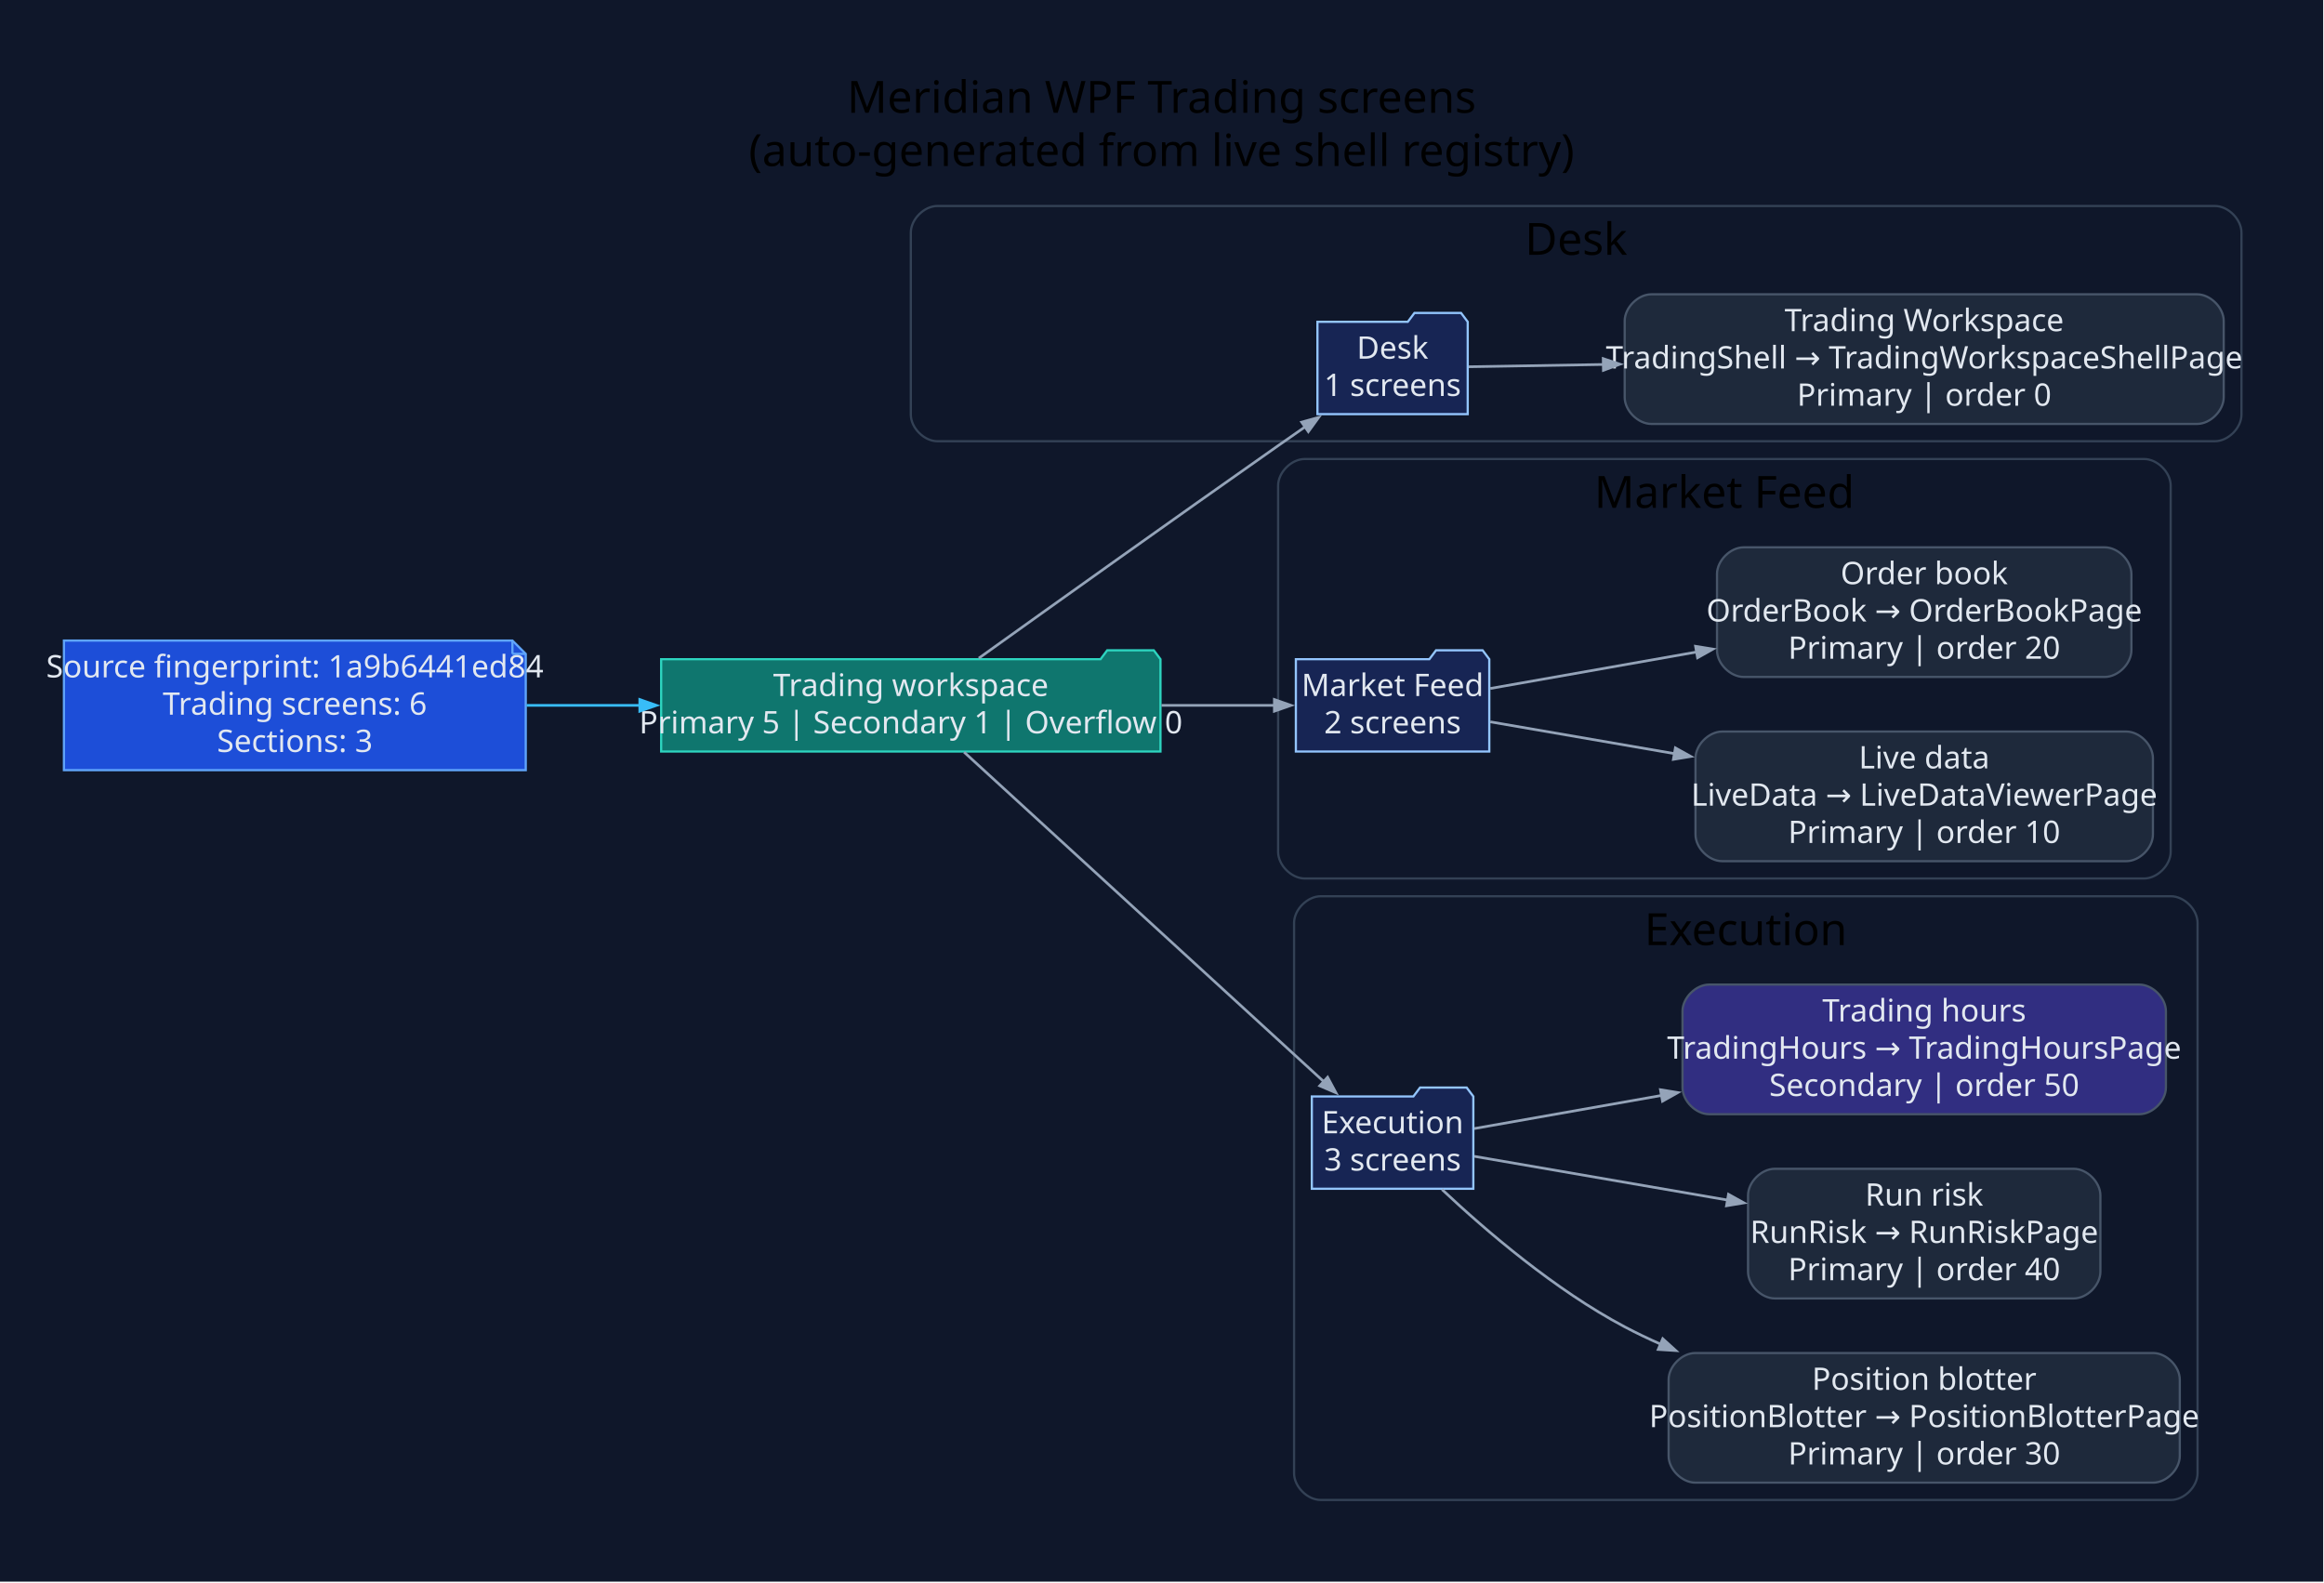
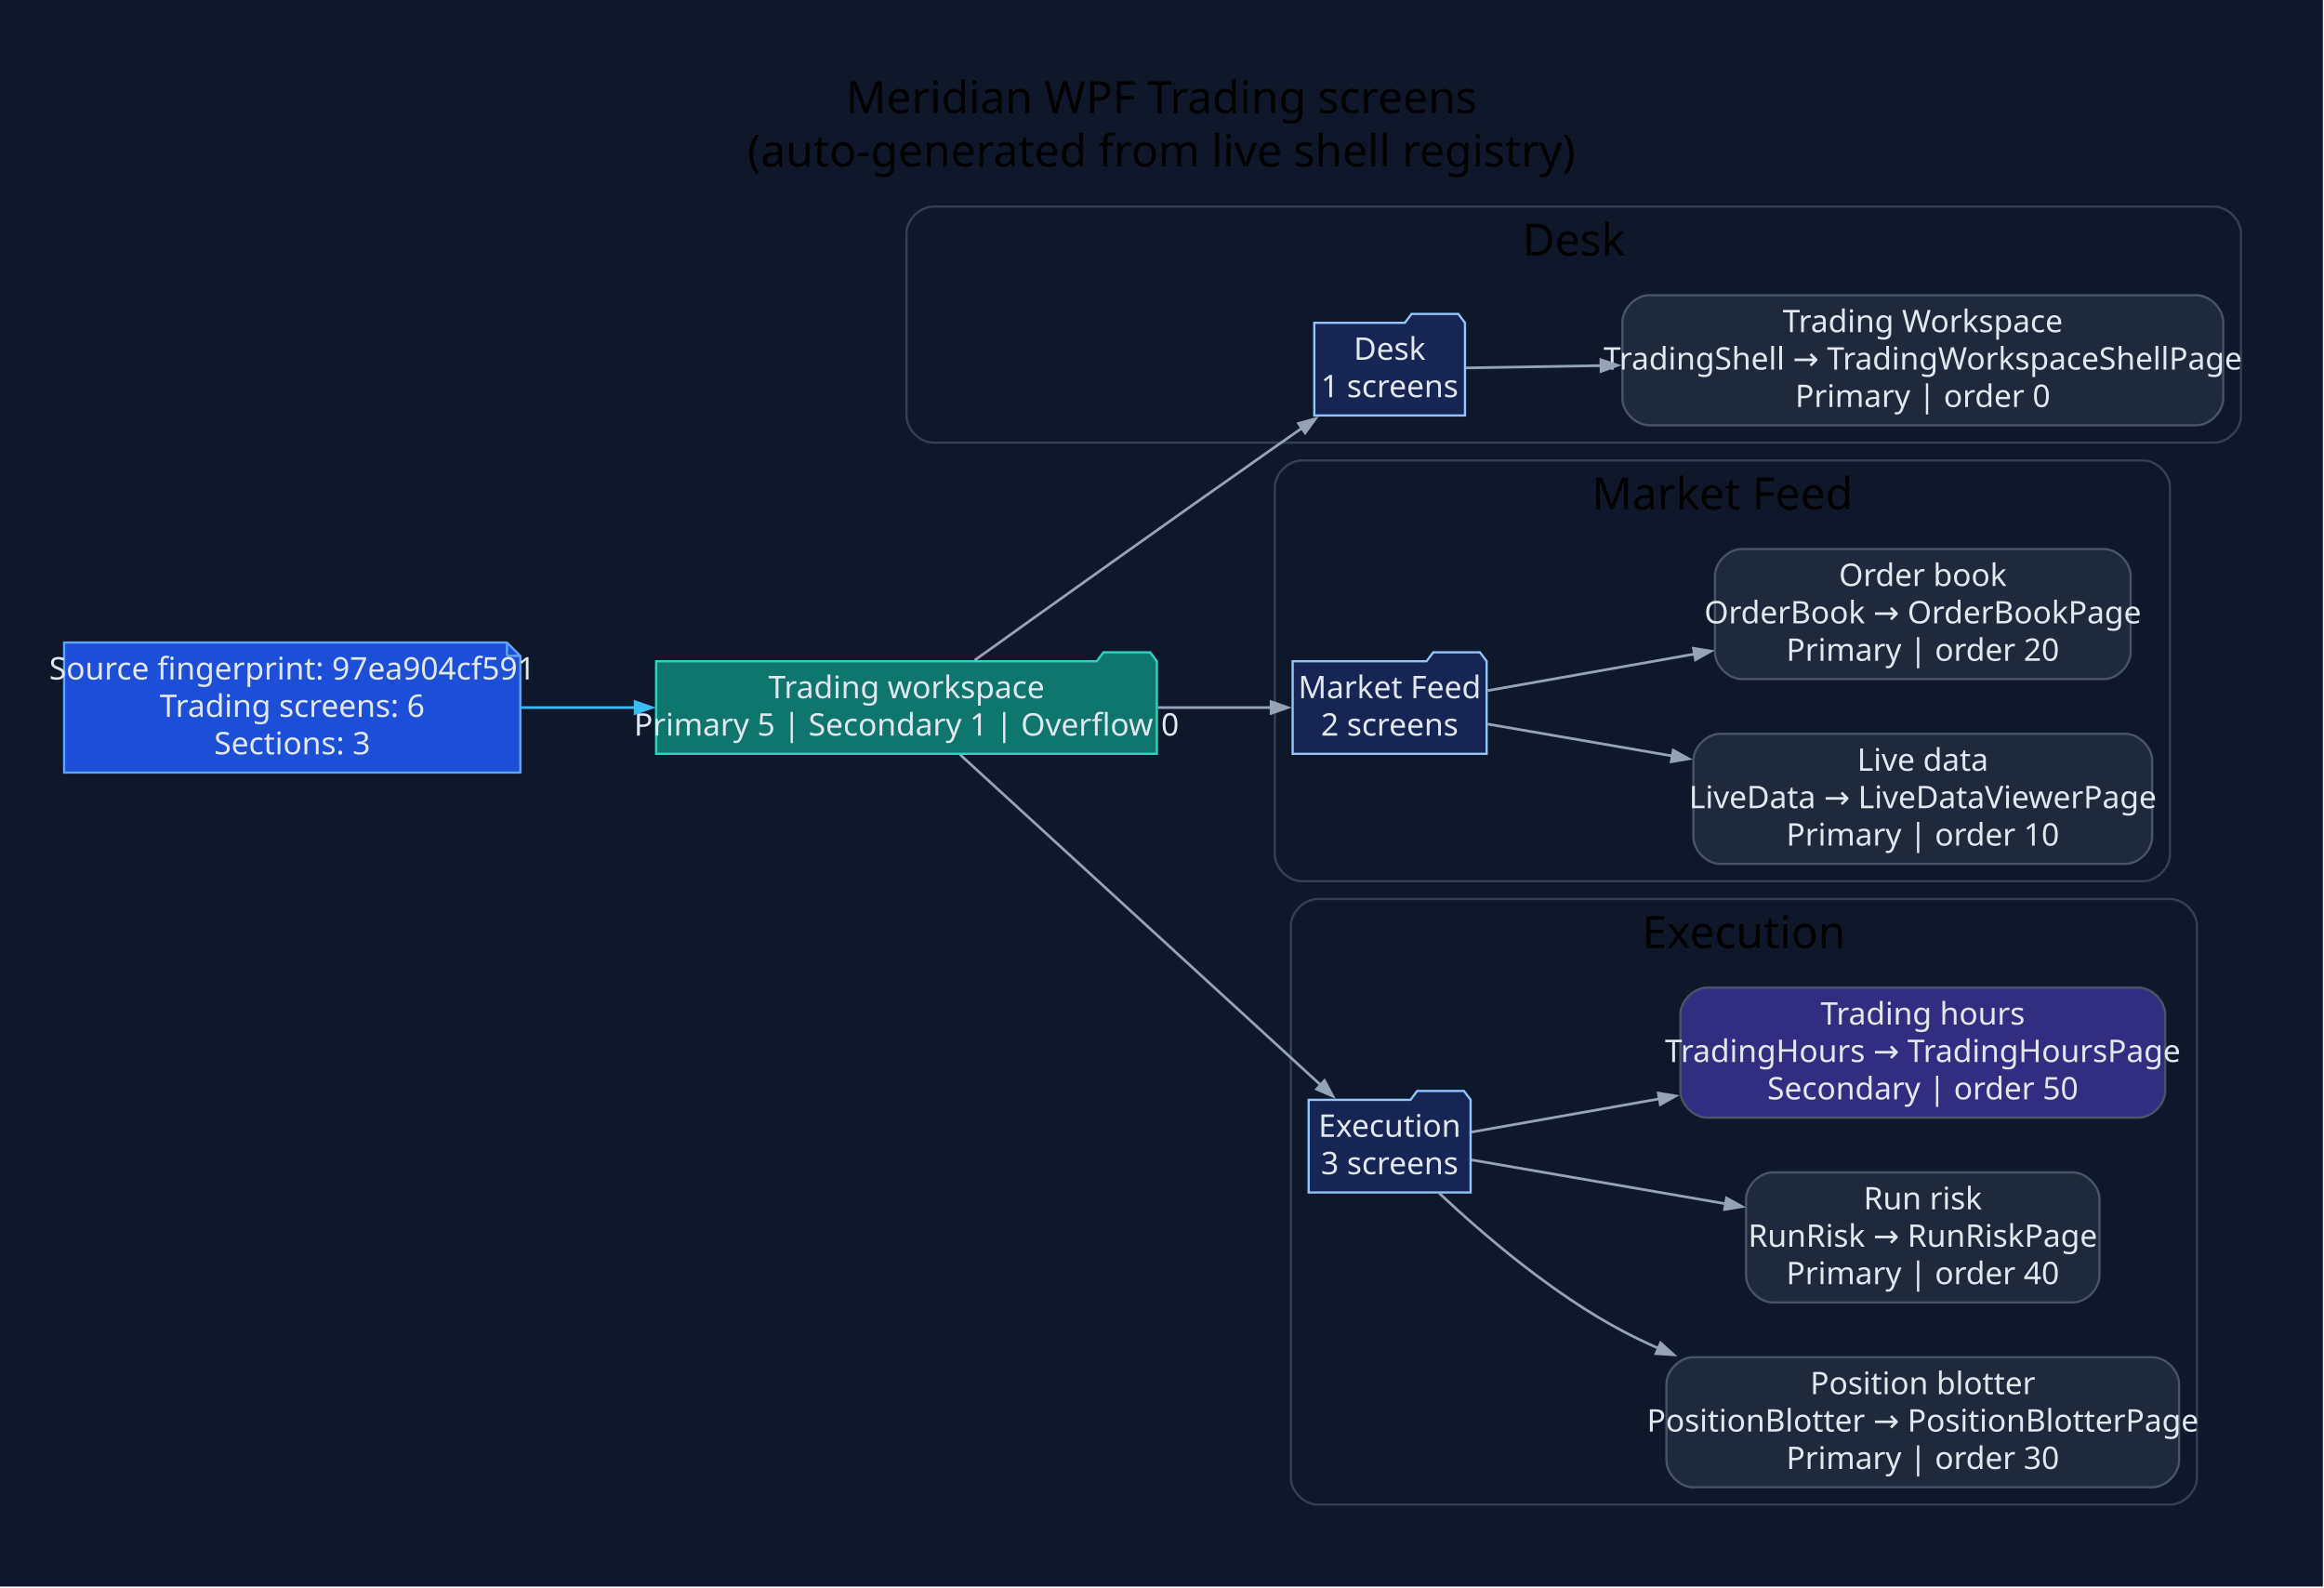
- <svg xmlns="http://www.w3.org/2000/svg" width="1047pt" height="713pt" viewBox="0.00 0.00 1047.00 713.00">
+ <svg xmlns="http://www.w3.org/2000/svg" width="1044pt" height="713pt" viewBox="0.00 0.00 1044.00 713.00">
  <g id="graph0" class="graph" transform="scale(1 1) rotate(0) translate(28.8 683.8)">
-     <polygon fill="#0f172a" stroke="none" points="-28.8,28.8 -28.8,-683.8 1017.82,-683.8 1017.82,28.8 -28.8,28.8" />
-     <text xml:space="preserve" text-anchor="middle" x="494.51" y="-633" font-family="Segoe UI" font-size="20.00">Meridian WPF Trading screens</text>
-     <text xml:space="preserve" text-anchor="middle" x="494.51" y="-609" font-family="Segoe UI" font-size="20.00">(auto-generated from live shell registry)</text>
+     <polygon fill="#0f172a" stroke="none" points="-28.8,28.8 -28.8,-683.8 1014.7,-683.8 1014.7,28.8 -28.8,28.8" />
+     <text xml:space="preserve" text-anchor="middle" x="492.95" y="-633" font-family="Segoe UI" font-size="20.00">Meridian WPF Trading screens</text>
+     <text xml:space="preserve" text-anchor="middle" x="492.95" y="-609" font-family="Segoe UI" font-size="20.00">(auto-generated from live shell registry)</text>
    <g id="clust1" class="cluster">
-       <path fill="#0f172a" stroke="#334155" d="M393.54,-485C393.54,-485 969.02,-485 969.02,-485 975.02,-485 981.02,-491 981.02,-497 981.02,-497 981.02,-579 981.02,-579 981.02,-585 975.02,-591 969.02,-591 969.02,-591 393.54,-591 393.54,-591 387.54,-591 381.54,-585 381.54,-579 381.54,-579 381.54,-497 381.54,-497 381.54,-491 387.54,-485 393.54,-485" />
-       <text xml:space="preserve" text-anchor="middle" x="681.28" y="-569" font-family="Segoe UI" font-size="20.00">Desk</text>
+       <path fill="#0f172a" stroke="#334155" d="M390.41,-485C390.41,-485 965.9,-485 965.9,-485 971.9,-485 977.9,-491 977.9,-497 977.9,-497 977.9,-579 977.9,-579 977.9,-585 971.9,-591 965.9,-591 965.9,-591 390.41,-591 390.41,-591 384.41,-591 378.41,-585 378.41,-579 378.41,-579 378.41,-497 378.41,-497 378.41,-491 384.41,-485 390.41,-485" />
+       <text xml:space="preserve" text-anchor="middle" x="678.16" y="-569" font-family="Segoe UI" font-size="20.00">Desk</text>
    </g>
    <g id="clust2" class="cluster">
-       <path fill="#0f172a" stroke="#334155" d="M559.01,-288C559.01,-288 937.13,-288 937.13,-288 943.13,-288 949.13,-294 949.13,-300 949.13,-300 949.13,-465 949.13,-465 949.13,-471 943.13,-477 937.13,-477 937.13,-477 559.01,-477 559.01,-477 553.01,-477 547.01,-471 547.01,-465 547.01,-465 547.01,-300 547.01,-300 547.01,-294 553.01,-288 559.01,-288" />
-       <text xml:space="preserve" text-anchor="middle" x="748.07" y="-455" font-family="Segoe UI" font-size="20.00">Market Feed</text>
+       <path fill="#0f172a" stroke="#334155" d="M555.89,-288C555.89,-288 934,-288 934,-288 940,-288 946,-294 946,-300 946,-300 946,-465 946,-465 946,-471 940,-477 934,-477 934,-477 555.89,-477 555.89,-477 549.89,-477 543.89,-471 543.89,-465 543.89,-465 543.89,-300 543.89,-300 543.89,-294 549.89,-288 555.89,-288" />
+       <text xml:space="preserve" text-anchor="middle" x="744.94" y="-455" font-family="Segoe UI" font-size="20.00">Market Feed</text>
    </g>
    <g id="clust3" class="cluster">
-       <path fill="#0f172a" stroke="#334155" d="M566.2,-8C566.2,-8 949.23,-8 949.23,-8 955.23,-8 961.23,-14 961.23,-20 961.23,-20 961.23,-268 961.23,-268 961.23,-274 955.23,-280 949.23,-280 949.23,-280 566.2,-280 566.2,-280 560.2,-280 554.2,-274 554.2,-268 554.2,-268 554.2,-20 554.2,-20 554.2,-14 560.2,-8 566.2,-8" />
-       <text xml:space="preserve" text-anchor="middle" x="757.72" y="-258" font-family="Segoe UI" font-size="20.00">Execution</text>
+       <path fill="#0f172a" stroke="#334155" d="M563.08,-8C563.08,-8 946.11,-8 946.11,-8 952.11,-8 958.11,-14 958.11,-20 958.11,-20 958.11,-268 958.11,-268 958.11,-274 952.11,-280 946.11,-280 946.11,-280 563.08,-280 563.08,-280 557.08,-280 551.08,-274 551.08,-268 551.08,-268 551.08,-20 551.08,-20 551.08,-14 557.08,-8 563.08,-8" />
+       <text xml:space="preserve" text-anchor="middle" x="754.59" y="-258" font-family="Segoe UI" font-size="20.00">Execution</text>
    </g>
    <g id="node1" class="node">
-       <polygon fill="#1d4ed8" stroke="#60a5fa" points="202.06,-395.2 0,-395.2 0,-336.8 208.06,-336.8 208.06,-389.2 202.06,-395.2" />
-       <polyline fill="none" stroke="#60a5fa" points="202.06,-395.2 202.06,-389.2" />
-       <polyline fill="none" stroke="#60a5fa" points="208.06,-389.2 202.06,-389.2" />
-       <text xml:space="preserve" text-anchor="middle" x="104.03" y="-378.6" font-family="Segoe UI" font-size="14.00" fill="#e2e8f0">Source fingerprint: 1a9b6441ed84</text>
-       <text xml:space="preserve" text-anchor="middle" x="104.03" y="-361.8" font-family="Segoe UI" font-size="14.00" fill="#e2e8f0">Trading screens: 6</text>
-       <text xml:space="preserve" text-anchor="middle" x="104.03" y="-345" font-family="Segoe UI" font-size="14.00" fill="#e2e8f0">Sections: 3</text>
+       <polygon fill="#1d4ed8" stroke="#60a5fa" points="198.94,-395.2 0,-395.2 0,-336.8 204.94,-336.8 204.94,-389.2 198.94,-395.2" />
+       <polyline fill="none" stroke="#60a5fa" points="198.94,-395.2 198.94,-389.2" />
+       <polyline fill="none" stroke="#60a5fa" points="204.94,-389.2 198.94,-389.2" />
+       <text xml:space="preserve" text-anchor="middle" x="102.47" y="-378.6" font-family="Segoe UI" font-size="14.00" fill="#e2e8f0">Source fingerprint: 97ea904cf591</text>
+       <text xml:space="preserve" text-anchor="middle" x="102.47" y="-361.8" font-family="Segoe UI" font-size="14.00" fill="#e2e8f0">Trading screens: 6</text>
+       <text xml:space="preserve" text-anchor="middle" x="102.47" y="-345" font-family="Segoe UI" font-size="14.00" fill="#e2e8f0">Sections: 3</text>
    </g>
    <g id="node2" class="node">
-       <polygon fill="#0f766e" stroke="#2dd4bf" points="494.01,-386.8 491.01,-390.8 470.01,-390.8 467.01,-386.8 269.06,-386.8 269.06,-345.2 494.01,-345.2 494.01,-386.8" />
-       <text xml:space="preserve" text-anchor="middle" x="381.54" y="-370.2" font-family="Segoe UI" font-size="14.00" fill="#e2e8f0">Trading workspace</text>
-       <text xml:space="preserve" text-anchor="middle" x="381.54" y="-353.4" font-family="Segoe UI" font-size="14.00" fill="#e2e8f0">Primary 5 | Secondary 1 | Overflow 0</text>
+       <polygon fill="#0f766e" stroke="#2dd4bf" points="490.89,-386.8 487.89,-390.8 466.89,-390.8 463.89,-386.8 265.94,-386.8 265.94,-345.2 490.89,-345.2 490.89,-386.8" />
+       <text xml:space="preserve" text-anchor="middle" x="378.41" y="-370.2" font-family="Segoe UI" font-size="14.00" fill="#e2e8f0">Trading workspace</text>
+       <text xml:space="preserve" text-anchor="middle" x="378.41" y="-353.4" font-family="Segoe UI" font-size="14.00" fill="#e2e8f0">Primary 5 | Secondary 1 | Overflow 0</text>
    </g>
    <g id="edge1" class="edge">
-       <path fill="none" stroke="#38bdf8" stroke-width="1.2" d="M208.4,-366C225.18,-366 242.68,-366 259.82,-366" />
-       <polygon fill="#38bdf8" stroke="#38bdf8" stroke-width="1.2" points="259.43,-368.63 266.93,-366 259.43,-363.38 259.43,-368.63" />
+       <path fill="none" stroke="#38bdf8" stroke-width="1.2" d="M205.09,-366C221.94,-366 239.57,-366 256.84,-366" />
+       <polygon fill="#38bdf8" stroke="#38bdf8" stroke-width="1.2" points="256.51,-368.63 264.01,-366 256.51,-363.38 256.51,-368.63" />
    </g>
    <g id="node3" class="node">
-       <polygon fill="#172554" stroke="#93c5fd" points="632.43,-538.8 629.43,-542.8 608.43,-542.8 605.43,-538.8 564.73,-538.8 564.73,-497.2 632.43,-497.2 632.43,-538.8" />
-       <text xml:space="preserve" text-anchor="middle" x="598.58" y="-522.2" font-family="Segoe UI" font-size="14.00" fill="#e2e8f0">Desk</text>
-       <text xml:space="preserve" text-anchor="middle" x="598.58" y="-505.4" font-family="Segoe UI" font-size="14.00" fill="#e2e8f0">1 screens</text>
+       <polygon fill="#172554" stroke="#93c5fd" points="629.31,-538.8 626.31,-542.8 605.31,-542.8 602.31,-538.8 561.61,-538.8 561.61,-497.2 629.31,-497.2 629.31,-538.8" />
+       <text xml:space="preserve" text-anchor="middle" x="595.46" y="-522.2" font-family="Segoe UI" font-size="14.00" fill="#e2e8f0">Desk</text>
+       <text xml:space="preserve" text-anchor="middle" x="595.46" y="-505.4" font-family="Segoe UI" font-size="14.00" fill="#e2e8f0">1 screens</text>
    </g>
    <g id="edge2" class="edge">
-       <path fill="none" stroke="#94a3b8" stroke-width="1.2" d="M412.17,-387.25C445.04,-410.78 499.68,-449.79 547.01,-483 551,-485.8 555.17,-488.71 559.34,-491.61" />
-       <polygon fill="#94a3b8" stroke="#94a3b8" stroke-width="1.2" points="557.63,-493.62 565.29,-495.74 560.63,-489.31 557.63,-493.62" />
+       <path fill="none" stroke="#94a3b8" stroke-width="1.2" d="M409.04,-387.25C441.91,-410.78 496.56,-449.79 543.89,-483 547.87,-485.8 552.05,-488.71 556.21,-491.61" />
+       <polygon fill="#94a3b8" stroke="#94a3b8" stroke-width="1.2" points="554.51,-493.62 562.17,-495.74 557.5,-489.31 554.51,-493.62" />
    </g>
    <g id="node5" class="node">
-       <polygon fill="#172554" stroke="#93c5fd" points="642.15,-386.8 639.15,-390.8 618.15,-390.8 615.15,-386.8 555.01,-386.8 555.01,-345.2 642.15,-345.2 642.15,-386.8" />
-       <text xml:space="preserve" text-anchor="middle" x="598.58" y="-370.2" font-family="Segoe UI" font-size="14.00" fill="#e2e8f0">Market Feed</text>
-       <text xml:space="preserve" text-anchor="middle" x="598.58" y="-353.4" font-family="Segoe UI" font-size="14.00" fill="#e2e8f0">2 screens</text>
+       <polygon fill="#172554" stroke="#93c5fd" points="639.03,-386.8 636.03,-390.8 615.03,-390.8 612.03,-386.8 551.89,-386.8 551.89,-345.2 639.03,-345.2 639.03,-386.8" />
+       <text xml:space="preserve" text-anchor="middle" x="595.46" y="-370.2" font-family="Segoe UI" font-size="14.00" fill="#e2e8f0">Market Feed</text>
+       <text xml:space="preserve" text-anchor="middle" x="595.46" y="-353.4" font-family="Segoe UI" font-size="14.00" fill="#e2e8f0">2 screens</text>
    </g>
    <g id="edge4" class="edge">
-       <path fill="none" stroke="#94a3b8" stroke-width="1.2" d="M494.47,-366C512.38,-366 530.13,-366 545.73,-366" />
-       <polygon fill="#94a3b8" stroke="#94a3b8" stroke-width="1.2" points="545.33,-368.63 552.83,-366 545.33,-363.38 545.33,-368.63" />
+       <path fill="none" stroke="#94a3b8" stroke-width="1.2" d="M491.34,-366C509.26,-366 527.01,-366 542.61,-366" />
+       <polygon fill="#94a3b8" stroke="#94a3b8" stroke-width="1.2" points="542.21,-368.63 549.71,-366 542.21,-363.38 542.21,-368.63" />
    </g>
    <g id="node8" class="node">
-       <polygon fill="#172554" stroke="#93c5fd" points="634.96,-189.8 631.96,-193.8 610.96,-193.8 607.96,-189.8 562.2,-189.8 562.2,-148.2 634.96,-148.2 634.96,-189.8" />
-       <text xml:space="preserve" text-anchor="middle" x="598.58" y="-173.2" font-family="Segoe UI" font-size="14.00" fill="#e2e8f0">Execution</text>
-       <text xml:space="preserve" text-anchor="middle" x="598.58" y="-156.4" font-family="Segoe UI" font-size="14.00" fill="#e2e8f0">3 screens</text>
+       <polygon fill="#172554" stroke="#93c5fd" points="631.84,-189.8 628.84,-193.8 607.84,-193.8 604.84,-189.8 559.08,-189.8 559.08,-148.2 631.84,-148.2 631.84,-189.8" />
+       <text xml:space="preserve" text-anchor="middle" x="595.46" y="-173.2" font-family="Segoe UI" font-size="14.00" fill="#e2e8f0">Execution</text>
+       <text xml:space="preserve" text-anchor="middle" x="595.46" y="-156.4" font-family="Segoe UI" font-size="14.00" fill="#e2e8f0">3 screens</text>
    </g>
    <g id="edge7" class="edge">
-       <path fill="none" stroke="#94a3b8" stroke-width="1.2" d="M405.55,-344.92C444.73,-309.02 524.37,-236.06 567.77,-196.31" />
-       <polygon fill="#94a3b8" stroke="#94a3b8" stroke-width="1.2" points="569.31,-198.46 573.07,-191.46 565.76,-194.59 569.31,-198.46" />
+       <path fill="none" stroke="#94a3b8" stroke-width="1.2" d="M402.43,-344.92C441.61,-309.02 521.25,-236.06 564.64,-196.31" />
+       <polygon fill="#94a3b8" stroke="#94a3b8" stroke-width="1.2" points="566.19,-198.46 569.94,-191.46 562.64,-194.59 566.19,-198.46" />
    </g>
    <g id="node4" class="node">
-       <path fill="#1e293b" stroke="#475569" d="M961.02,-551.2C961.02,-551.2 715.15,-551.2 715.15,-551.2 709.15,-551.2 703.15,-545.2 703.15,-539.2 703.15,-539.2 703.15,-504.8 703.15,-504.8 703.15,-498.8 709.15,-492.8 715.15,-492.8 715.15,-492.8 961.02,-492.8 961.02,-492.8 967.02,-492.8 973.02,-498.8 973.02,-504.8 973.02,-504.8 973.02,-539.2 973.02,-539.2 973.02,-545.2 967.02,-551.2 961.02,-551.2" />
-       <text xml:space="preserve" text-anchor="middle" x="838.09" y="-534.6" font-family="Segoe UI" font-size="14.00" fill="#e2e8f0">Trading Workspace</text>
-       <text xml:space="preserve" text-anchor="middle" x="838.09" y="-517.8" font-family="Segoe UI" font-size="14.00" fill="#e2e8f0">TradingShell → TradingWorkspaceShellPage</text>
-       <text xml:space="preserve" text-anchor="middle" x="838.09" y="-501" font-family="Segoe UI" font-size="14.00" fill="#e2e8f0">Primary | order 0</text>
+       <path fill="#1e293b" stroke="#475569" d="M957.9,-551.2C957.9,-551.2 712.03,-551.2 712.03,-551.2 706.03,-551.2 700.03,-545.2 700.03,-539.2 700.03,-539.2 700.03,-504.8 700.03,-504.8 700.03,-498.8 706.03,-492.8 712.03,-492.8 712.03,-492.8 957.9,-492.8 957.9,-492.8 963.9,-492.8 969.9,-498.8 969.9,-504.8 969.9,-504.8 969.9,-539.2 969.9,-539.2 969.9,-545.2 963.9,-551.2 957.9,-551.2" />
+       <text xml:space="preserve" text-anchor="middle" x="834.96" y="-534.6" font-family="Segoe UI" font-size="14.00" fill="#e2e8f0">Trading Workspace</text>
+       <text xml:space="preserve" text-anchor="middle" x="834.96" y="-517.8" font-family="Segoe UI" font-size="14.00" fill="#e2e8f0">TradingShell → TradingWorkspaceShellPage</text>
+       <text xml:space="preserve" text-anchor="middle" x="834.96" y="-501" font-family="Segoe UI" font-size="14.00" fill="#e2e8f0">Primary | order 0</text>
    </g>
    <g id="edge3" class="edge">
-       <path fill="none" stroke="#94a3b8" stroke-width="1.2" d="M632.86,-518.56C649.54,-518.84 671,-519.2 693.73,-519.59" />
-       <polygon fill="#94a3b8" stroke="#94a3b8" stroke-width="1.2" points="693.48,-522.21 701.02,-519.71 693.56,-516.96 693.48,-522.21" />
+       <path fill="none" stroke="#94a3b8" stroke-width="1.2" d="M629.73,-518.56C646.41,-518.84 667.88,-519.2 690.6,-519.59" />
+       <polygon fill="#94a3b8" stroke="#94a3b8" stroke-width="1.2" points="690.35,-522.21 697.89,-519.71 690.44,-516.96 690.35,-522.21" />
    </g>
    <g id="node6" class="node">
-       <path fill="#1e293b" stroke="#475569" d="M929.13,-354.2C929.13,-354.2 747.05,-354.2 747.05,-354.2 741.05,-354.2 735.05,-348.2 735.05,-342.2 735.05,-342.2 735.05,-307.8 735.05,-307.8 735.05,-301.8 741.05,-295.8 747.05,-295.8 747.05,-295.8 929.13,-295.8 929.13,-295.8 935.13,-295.8 941.13,-301.8 941.13,-307.8 941.13,-307.8 941.13,-342.2 941.13,-342.2 941.13,-348.2 935.13,-354.2 929.13,-354.2" />
-       <text xml:space="preserve" text-anchor="middle" x="838.09" y="-337.6" font-family="Segoe UI" font-size="14.00" fill="#e2e8f0">Live data</text>
-       <text xml:space="preserve" text-anchor="middle" x="838.09" y="-320.8" font-family="Segoe UI" font-size="14.00" fill="#e2e8f0">LiveData → LiveDataViewerPage</text>
-       <text xml:space="preserve" text-anchor="middle" x="838.09" y="-304" font-family="Segoe UI" font-size="14.00" fill="#e2e8f0">Primary | order 10</text>
+       <path fill="#1e293b" stroke="#475569" d="M926,-354.2C926,-354.2 743.92,-354.2 743.92,-354.2 737.92,-354.2 731.92,-348.2 731.92,-342.2 731.92,-342.2 731.92,-307.8 731.92,-307.8 731.92,-301.8 737.92,-295.8 743.92,-295.8 743.92,-295.8 926,-295.8 926,-295.8 932,-295.8 938,-301.8 938,-307.8 938,-307.8 938,-342.2 938,-342.2 938,-348.2 932,-354.2 926,-354.2" />
+       <text xml:space="preserve" text-anchor="middle" x="834.96" y="-337.6" font-family="Segoe UI" font-size="14.00" fill="#e2e8f0">Live data</text>
+       <text xml:space="preserve" text-anchor="middle" x="834.96" y="-320.8" font-family="Segoe UI" font-size="14.00" fill="#e2e8f0">LiveData → LiveDataViewerPage</text>
+       <text xml:space="preserve" text-anchor="middle" x="834.96" y="-304" font-family="Segoe UI" font-size="14.00" fill="#e2e8f0">Primary | order 10</text>
    </g>
    <g id="edge5" class="edge">
-       <path fill="none" stroke="#94a3b8" stroke-width="1.2" d="M642.59,-358.58C665.97,-354.54 696.08,-349.34 725.58,-344.25" />
-       <polygon fill="#94a3b8" stroke="#94a3b8" stroke-width="1.2" points="725.98,-346.84 732.92,-342.98 725.08,-341.67 725.98,-346.84" />
+       <path fill="none" stroke="#94a3b8" stroke-width="1.2" d="M639.47,-358.58C662.85,-354.54 692.95,-349.34 722.46,-344.25" />
+       <polygon fill="#94a3b8" stroke="#94a3b8" stroke-width="1.2" points="722.85,-346.84 729.8,-342.98 721.96,-341.67 722.85,-346.84" />
    </g>
    <g id="node7" class="node">
-       <path fill="#1e293b" stroke="#475569" d="M919.43,-437.2C919.43,-437.2 756.74,-437.2 756.74,-437.2 750.74,-437.2 744.74,-431.2 744.74,-425.2 744.74,-425.2 744.74,-390.8 744.74,-390.8 744.74,-384.8 750.74,-378.8 756.74,-378.8 756.74,-378.8 919.43,-378.8 919.43,-378.8 925.43,-378.8 931.43,-384.8 931.43,-390.8 931.43,-390.8 931.43,-425.2 931.43,-425.2 931.43,-431.2 925.43,-437.2 919.43,-437.2" />
-       <text xml:space="preserve" text-anchor="middle" x="838.09" y="-420.6" font-family="Segoe UI" font-size="14.00" fill="#e2e8f0">Order book</text>
-       <text xml:space="preserve" text-anchor="middle" x="838.09" y="-403.8" font-family="Segoe UI" font-size="14.00" fill="#e2e8f0">OrderBook → OrderBookPage</text>
-       <text xml:space="preserve" text-anchor="middle" x="838.09" y="-387" font-family="Segoe UI" font-size="14.00" fill="#e2e8f0">Primary | order 20</text>
+       <path fill="#1e293b" stroke="#475569" d="M916.31,-437.2C916.31,-437.2 753.62,-437.2 753.62,-437.2 747.62,-437.2 741.62,-431.2 741.62,-425.2 741.62,-425.2 741.62,-390.8 741.62,-390.8 741.62,-384.8 747.62,-378.8 753.62,-378.8 753.62,-378.8 916.31,-378.8 916.31,-378.8 922.31,-378.8 928.31,-384.8 928.31,-390.8 928.31,-390.8 928.31,-425.2 928.31,-425.2 928.31,-431.2 922.31,-437.2 916.31,-437.2" />
+       <text xml:space="preserve" text-anchor="middle" x="834.96" y="-420.6" font-family="Segoe UI" font-size="14.00" fill="#e2e8f0">Order book</text>
+       <text xml:space="preserve" text-anchor="middle" x="834.96" y="-403.8" font-family="Segoe UI" font-size="14.00" fill="#e2e8f0">OrderBook → OrderBookPage</text>
+       <text xml:space="preserve" text-anchor="middle" x="834.96" y="-387" font-family="Segoe UI" font-size="14.00" fill="#e2e8f0">Primary | order 20</text>
    </g>
    <g id="edge6" class="edge">
-       <path fill="none" stroke="#94a3b8" stroke-width="1.2" d="M642.59,-373.61C668.62,-378.21 702.97,-384.28 735.56,-390.05" />
-       <polygon fill="#94a3b8" stroke="#94a3b8" stroke-width="1.2" points="735.07,-392.62 742.91,-391.35 735.98,-387.46 735.07,-392.62" />
+       <path fill="none" stroke="#94a3b8" stroke-width="1.2" d="M639.47,-373.61C665.49,-378.21 699.85,-384.28 732.44,-390.05" />
+       <polygon fill="#94a3b8" stroke="#94a3b8" stroke-width="1.2" points="731.94,-392.62 739.79,-391.35 732.86,-387.46 731.94,-392.62" />
    </g>
    <g id="node9" class="node">
-       <path fill="#1e293b" stroke="#475569" d="M941.23,-74.2C941.23,-74.2 734.94,-74.2 734.94,-74.2 728.94,-74.2 722.94,-68.2 722.94,-62.2 722.94,-62.2 722.94,-27.8 722.94,-27.8 722.94,-21.8 728.94,-15.8 734.94,-15.8 734.94,-15.8 941.23,-15.8 941.23,-15.8 947.23,-15.8 953.23,-21.8 953.23,-27.8 953.23,-27.8 953.23,-62.2 953.23,-62.2 953.23,-68.2 947.23,-74.2 941.23,-74.2" />
-       <text xml:space="preserve" text-anchor="middle" x="838.09" y="-57.6" font-family="Segoe UI" font-size="14.00" fill="#e2e8f0">Position blotter</text>
-       <text xml:space="preserve" text-anchor="middle" x="838.09" y="-40.8" font-family="Segoe UI" font-size="14.00" fill="#e2e8f0">PositionBlotter → PositionBlotterPage</text>
-       <text xml:space="preserve" text-anchor="middle" x="838.09" y="-24" font-family="Segoe UI" font-size="14.00" fill="#e2e8f0">Primary | order 30</text>
+       <path fill="#1e293b" stroke="#475569" d="M938.11,-74.2C938.11,-74.2 731.82,-74.2 731.82,-74.2 725.82,-74.2 719.82,-68.2 719.82,-62.2 719.82,-62.2 719.82,-27.8 719.82,-27.8 719.82,-21.8 725.82,-15.8 731.82,-15.8 731.82,-15.8 938.11,-15.8 938.11,-15.8 944.11,-15.8 950.11,-21.8 950.11,-27.8 950.11,-27.8 950.11,-62.2 950.11,-62.2 950.11,-68.2 944.11,-74.2 938.11,-74.2" />
+       <text xml:space="preserve" text-anchor="middle" x="834.96" y="-57.6" font-family="Segoe UI" font-size="14.00" fill="#e2e8f0">Position blotter</text>
+       <text xml:space="preserve" text-anchor="middle" x="834.96" y="-40.8" font-family="Segoe UI" font-size="14.00" fill="#e2e8f0">PositionBlotter → PositionBlotterPage</text>
+       <text xml:space="preserve" text-anchor="middle" x="834.96" y="-24" font-family="Segoe UI" font-size="14.00" fill="#e2e8f0">Primary | order 30</text>
    </g>
    <g id="edge8" class="edge">
-       <path fill="none" stroke="#94a3b8" stroke-width="1.2" d="M620.86,-147.87C640.67,-129.25 671.78,-102.59 703.15,-86 708.42,-83.21 713.91,-80.58 719.53,-78.11" />
-       <polygon fill="#94a3b8" stroke="#94a3b8" stroke-width="1.2" points="720.29,-80.64 726.18,-75.3 718.25,-75.8 720.29,-80.64" />
+       <path fill="none" stroke="#94a3b8" stroke-width="1.2" d="M617.74,-147.87C637.55,-129.25 668.66,-102.59 700.03,-86 705.3,-83.21 710.79,-80.58 716.41,-78.11" />
+       <polygon fill="#94a3b8" stroke="#94a3b8" stroke-width="1.2" points="717.17,-80.64 723.05,-75.3 715.12,-75.8 717.17,-80.64" />
    </g>
    <g id="node10" class="node">
-       <path fill="#1e293b" stroke="#475569" d="M905.46,-157.2C905.46,-157.2 770.72,-157.2 770.72,-157.2 764.72,-157.2 758.72,-151.2 758.72,-145.2 758.72,-145.2 758.72,-110.8 758.72,-110.8 758.72,-104.8 764.72,-98.8 770.72,-98.8 770.72,-98.8 905.46,-98.8 905.46,-98.8 911.46,-98.8 917.46,-104.8 917.46,-110.8 917.46,-110.8 917.46,-145.2 917.46,-145.2 917.46,-151.2 911.46,-157.2 905.46,-157.2" />
-       <text xml:space="preserve" text-anchor="middle" x="838.09" y="-140.6" font-family="Segoe UI" font-size="14.00" fill="#e2e8f0">Run risk</text>
-       <text xml:space="preserve" text-anchor="middle" x="838.09" y="-123.8" font-family="Segoe UI" font-size="14.00" fill="#e2e8f0">RunRisk → RunRiskPage</text>
-       <text xml:space="preserve" text-anchor="middle" x="838.09" y="-107" font-family="Segoe UI" font-size="14.00" fill="#e2e8f0">Primary | order 40</text>
+       <path fill="#1e293b" stroke="#475569" d="M902.33,-157.2C902.33,-157.2 767.59,-157.2 767.59,-157.2 761.59,-157.2 755.59,-151.2 755.59,-145.2 755.59,-145.2 755.59,-110.8 755.59,-110.8 755.59,-104.8 761.59,-98.8 767.59,-98.8 767.59,-98.8 902.33,-98.8 902.33,-98.8 908.33,-98.8 914.33,-104.8 914.33,-110.8 914.33,-110.8 914.33,-145.2 914.33,-145.2 914.33,-151.2 908.33,-157.2 902.33,-157.2" />
+       <text xml:space="preserve" text-anchor="middle" x="834.96" y="-140.6" font-family="Segoe UI" font-size="14.00" fill="#e2e8f0">Run risk</text>
+       <text xml:space="preserve" text-anchor="middle" x="834.96" y="-123.8" font-family="Segoe UI" font-size="14.00" fill="#e2e8f0">RunRisk → RunRiskPage</text>
+       <text xml:space="preserve" text-anchor="middle" x="834.96" y="-107" font-family="Segoe UI" font-size="14.00" fill="#e2e8f0">Primary | order 40</text>
    </g>
    <g id="edge9" class="edge">
-       <path fill="none" stroke="#94a3b8" stroke-width="1.2" d="M635.39,-162.82C665.63,-157.6 710.21,-149.9 749.76,-143.07" />
-       <polygon fill="#94a3b8" stroke="#94a3b8" stroke-width="1.2" points="749.91,-145.71 756.86,-141.85 749.02,-140.54 749.91,-145.71" />
+       <path fill="none" stroke="#94a3b8" stroke-width="1.2" d="M632.27,-162.82C662.51,-157.6 707.08,-149.9 746.64,-143.07" />
+       <polygon fill="#94a3b8" stroke="#94a3b8" stroke-width="1.2" points="746.79,-145.71 753.73,-141.85 745.89,-140.54 746.79,-145.71" />
    </g>
    <g id="node11" class="node">
-       <path fill="#312e81" stroke="#475569" d="M934.98,-240.2C934.98,-240.2 741.19,-240.2 741.19,-240.2 735.19,-240.2 729.19,-234.2 729.19,-228.2 729.19,-228.2 729.19,-193.8 729.19,-193.8 729.19,-187.8 735.19,-181.8 741.19,-181.8 741.19,-181.8 934.98,-181.8 934.98,-181.8 940.98,-181.8 946.98,-187.8 946.98,-193.8 946.98,-193.8 946.98,-228.2 946.98,-228.2 946.98,-234.2 940.98,-240.2 934.98,-240.2" />
-       <text xml:space="preserve" text-anchor="middle" x="838.09" y="-223.6" font-family="Segoe UI" font-size="14.00" fill="#e2e8f0">Trading hours</text>
-       <text xml:space="preserve" text-anchor="middle" x="838.09" y="-206.8" font-family="Segoe UI" font-size="14.00" fill="#e2e8f0">TradingHours → TradingHoursPage</text>
-       <text xml:space="preserve" text-anchor="middle" x="838.09" y="-190" font-family="Segoe UI" font-size="14.00" fill="#e2e8f0">Secondary | order 50</text>
+       <path fill="#312e81" stroke="#475569" d="M931.86,-240.2C931.86,-240.2 738.07,-240.2 738.07,-240.2 732.07,-240.2 726.07,-234.2 726.07,-228.2 726.07,-228.2 726.07,-193.8 726.07,-193.8 726.07,-187.8 732.07,-181.8 738.07,-181.8 738.07,-181.8 931.86,-181.8 931.86,-181.8 937.86,-181.8 943.86,-187.8 943.86,-193.8 943.86,-193.8 943.86,-228.2 943.86,-228.2 943.86,-234.2 937.86,-240.2 931.86,-240.2" />
+       <text xml:space="preserve" text-anchor="middle" x="834.96" y="-223.6" font-family="Segoe UI" font-size="14.00" fill="#e2e8f0">Trading hours</text>
+       <text xml:space="preserve" text-anchor="middle" x="834.96" y="-206.8" font-family="Segoe UI" font-size="14.00" fill="#e2e8f0">TradingHours → TradingHoursPage</text>
+       <text xml:space="preserve" text-anchor="middle" x="834.96" y="-190" font-family="Segoe UI" font-size="14.00" fill="#e2e8f0">Secondary | order 50</text>
    </g>
    <g id="edge10" class="edge">
-       <path fill="none" stroke="#94a3b8" stroke-width="1.2" d="M635.39,-175.33C658.16,-179.36 689.04,-184.82 719.8,-190.26" />
-       <polygon fill="#94a3b8" stroke="#94a3b8" stroke-width="1.2" points="719.26,-192.83 727.1,-191.55 720.18,-187.66 719.26,-192.83" />
+       <path fill="none" stroke="#94a3b8" stroke-width="1.2" d="M632.27,-175.33C655.03,-179.36 685.92,-184.82 716.67,-190.26" />
+       <polygon fill="#94a3b8" stroke="#94a3b8" stroke-width="1.2" points="716.14,-192.83 723.98,-191.55 717.05,-187.66 716.14,-192.83" />
    </g>
  </g>
</svg>
